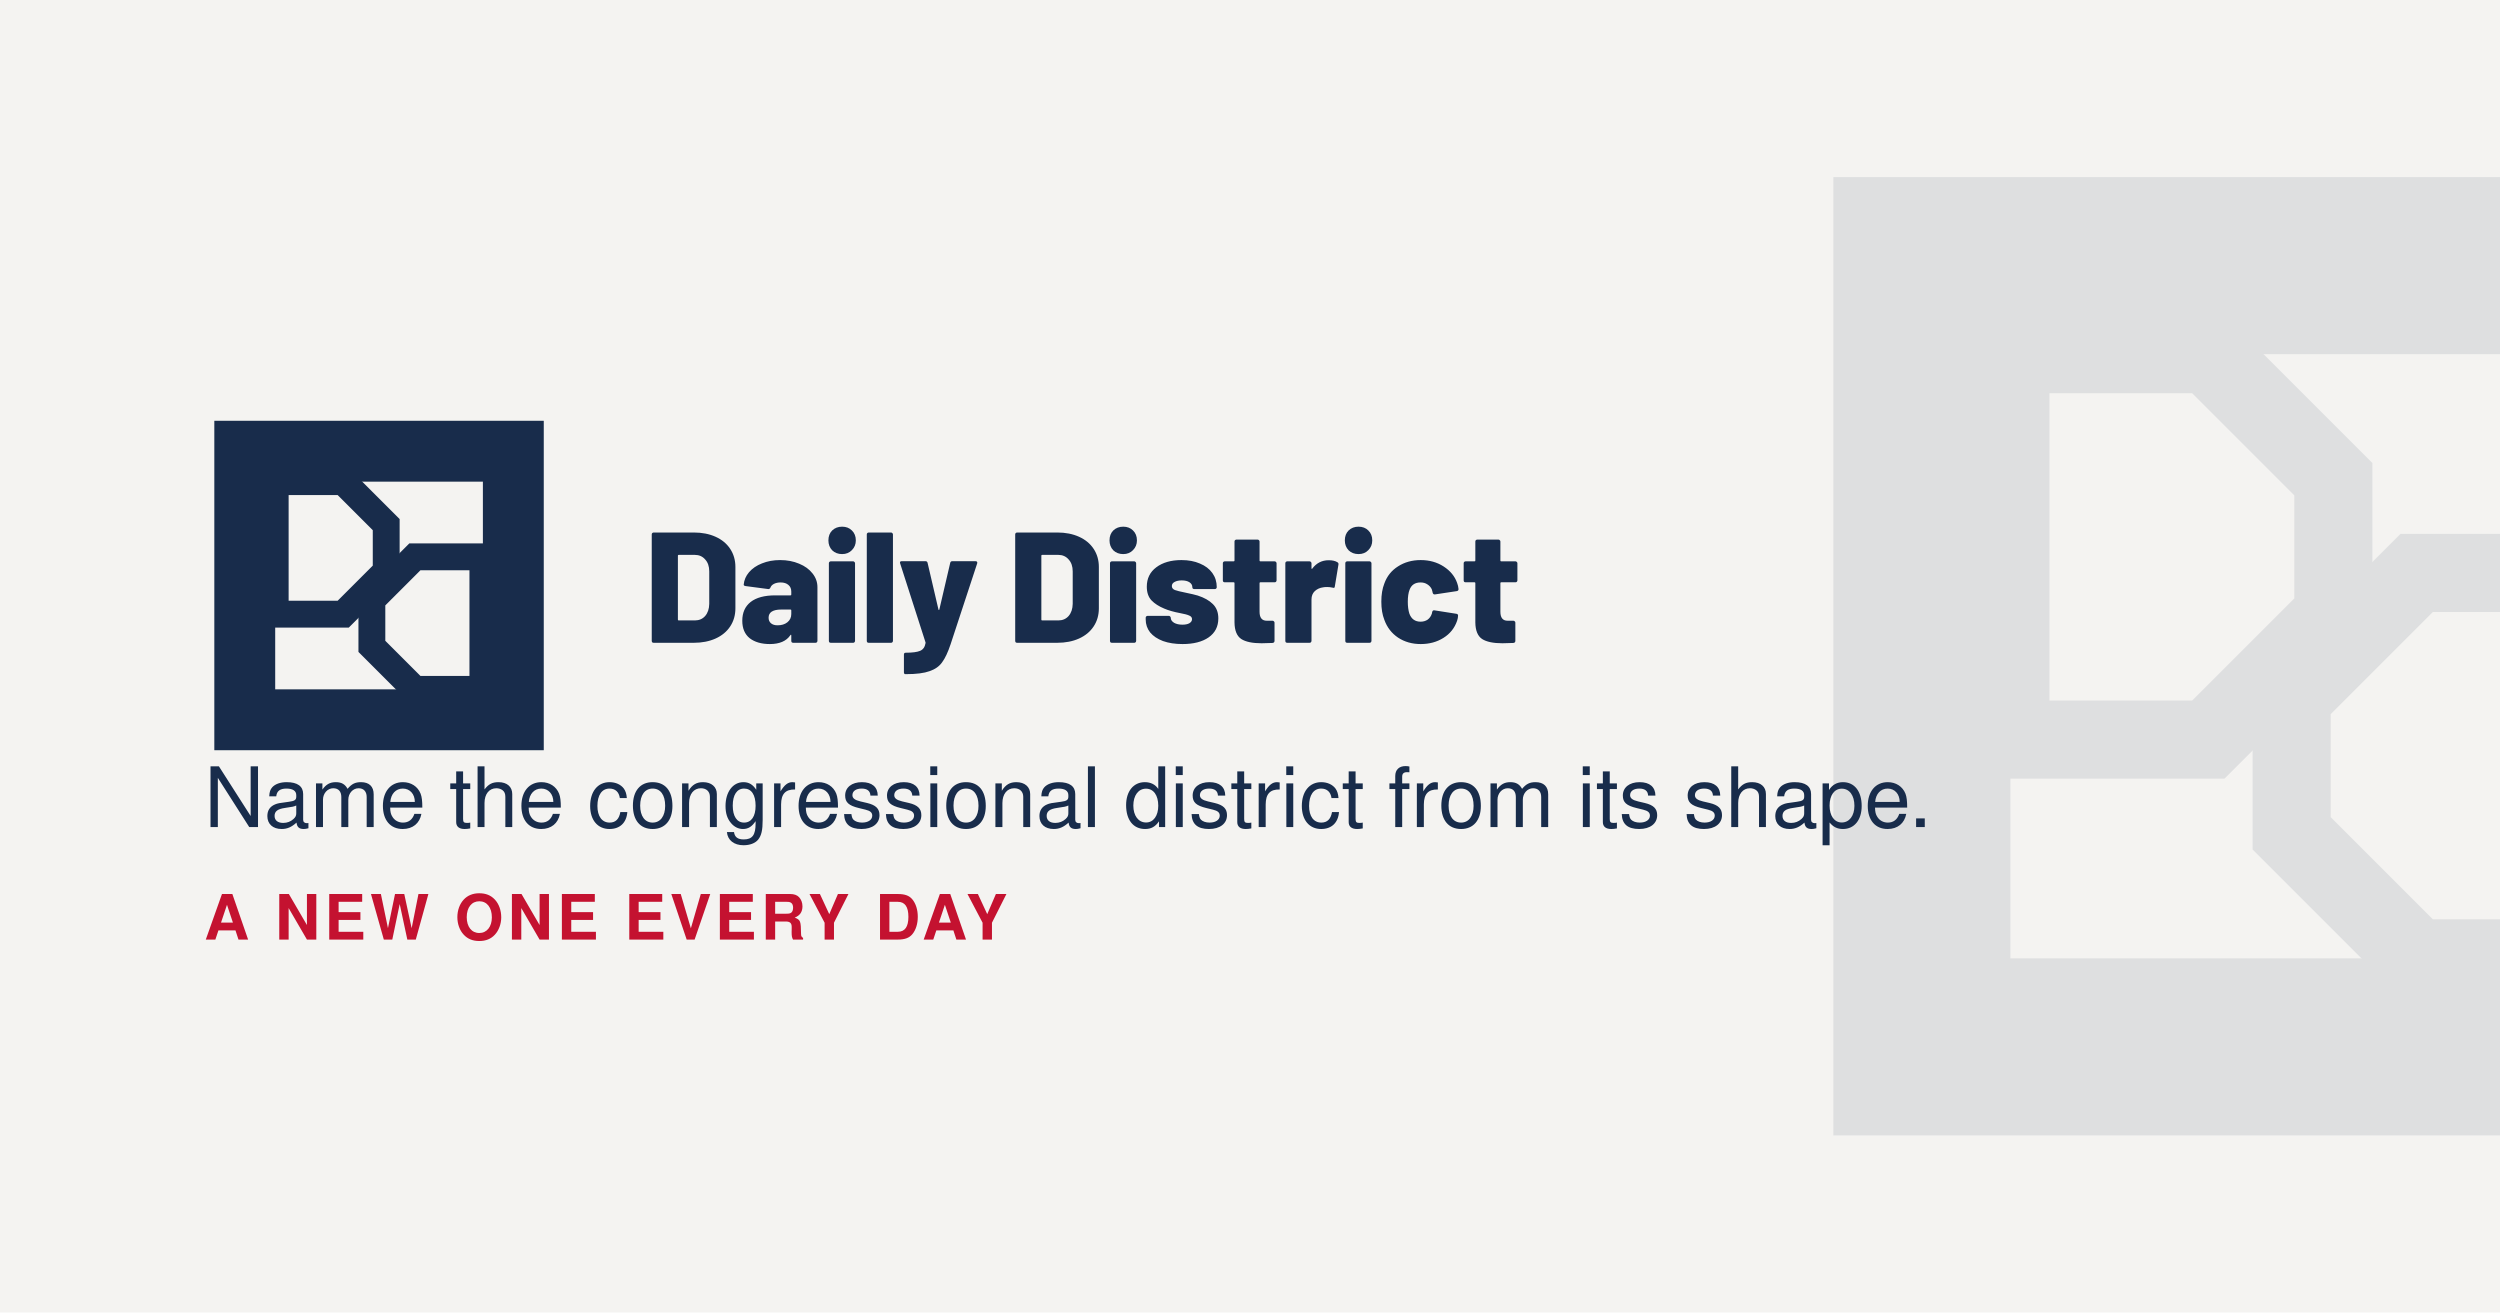
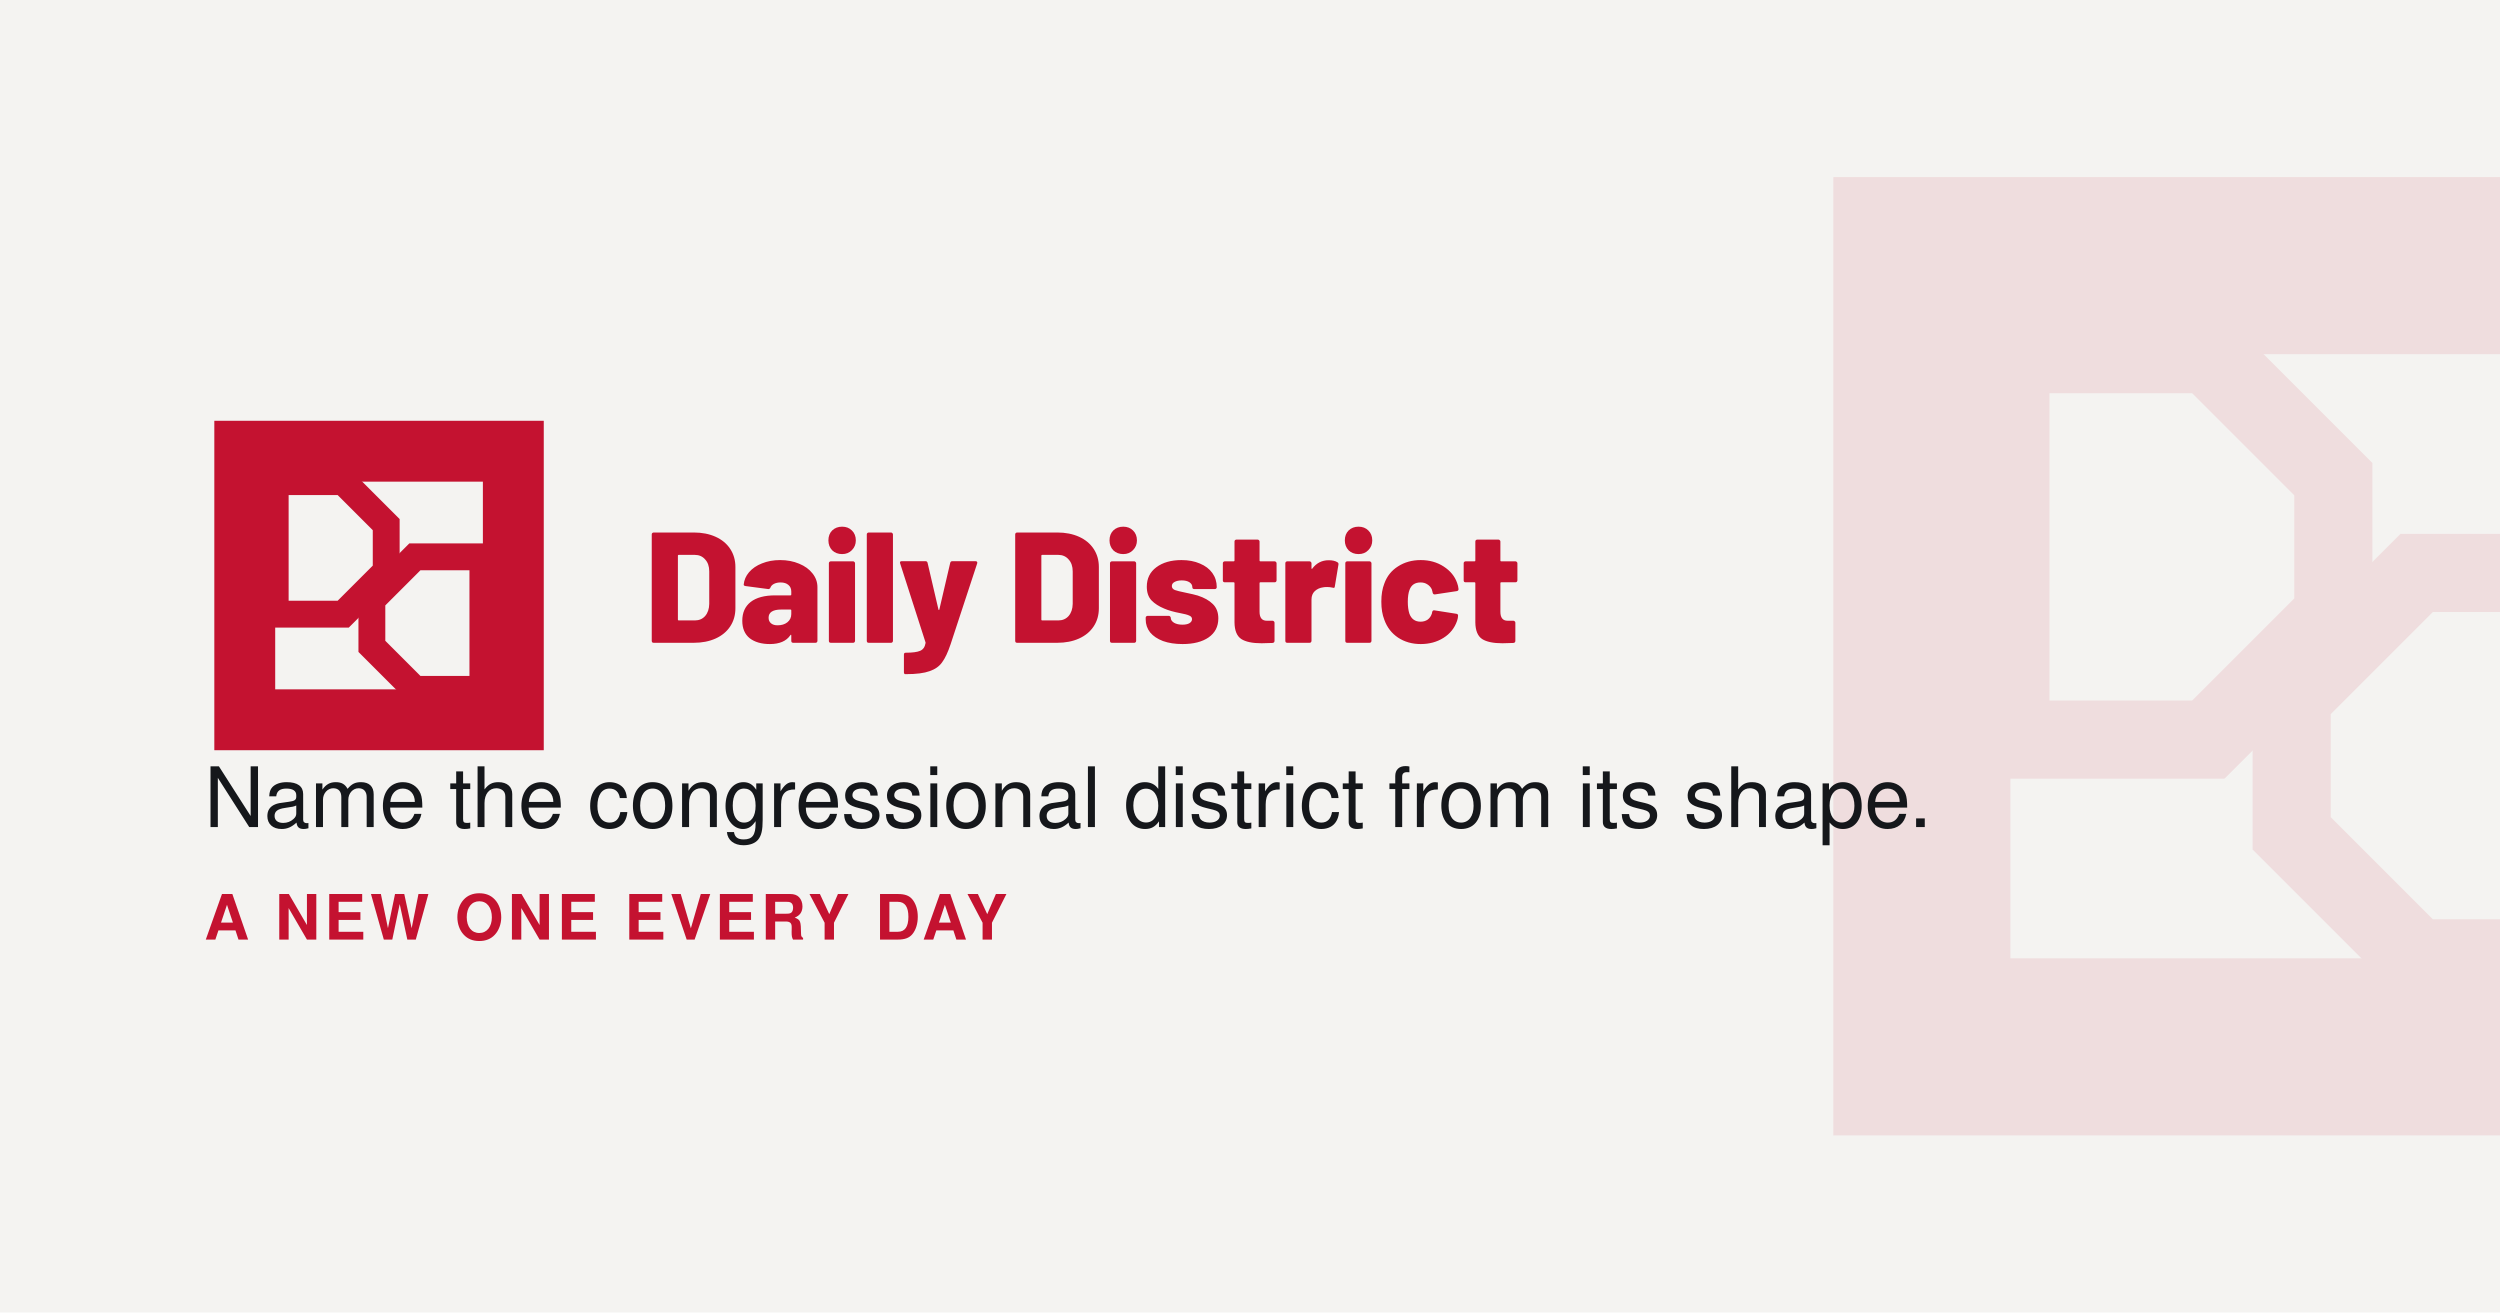
<svg xmlns="http://www.w3.org/2000/svg" viewBox="0 0 1200 630" role="img" aria-label="Daily District">
  <rect width="1200" height="630" fill="#F4F3F1" />
  <g opacity="0.1">
    <g transform="translate(860 65) scale(5)">
-       <g fill="none" stroke="#182C4B" stroke-width="7.5" stroke-linejoin="miter">
+       <g fill="none" stroke="#C41230" stroke-width="7.5" stroke-linejoin="miter">
        <path d="M21 21v37h19l12-12V33L40 21Z" />
        <path d="M79 79V42H60L48 54v13l12 12Z" />
      </g>
-       <g fill="#182C4B">
+       <g fill="#C41230">
        <path fill-rule="evenodd" d="M4 4h92v92H4z M21 21h58v58H21z" />
      </g>
    </g>
  </g>
  <g transform="translate(96 195.1) scale(1.7188)">
-     <g fill="none" stroke="#182C4B" stroke-width="7.5" stroke-linejoin="miter">
+     <g fill="none" stroke="#C41230" stroke-width="7.5" stroke-linejoin="miter">
      <path d="M21 21v37h19l12-12V33L40 21Z" />
      <path d="M79 79V42H60L48 54v13l12 12Z" />
    </g>
-     <g fill="#182C4B">
+     <g fill="#C41230">
      <path fill-rule="evenodd" d="M4 4h92v92H4z M21 21h58v58H21z" />
    </g>
    <g transform="translate(124 22)">
-       <path fill="#182C4B" d="M 2.684,44 Q 2.464,44 2.288,43.868 2.156,43.692 2.156,43.472 V 13.728 q 0,-0.22 0.132,-0.352 Q 2.464,13.2 2.684,13.2 h 11.22 q 3.432,0 6.072,1.188 2.64,1.188 4.092,3.388 1.452,2.2 1.452,5.06 v 11.528 q 0,2.86 -1.452,5.06 -1.452,2.2 -4.092,3.388 -2.64,1.188 -6.072,1.188 Z M 9.46,37.532 q 0,0.22 0.22,0.22 h 4.532 q 1.76,0 2.86,-1.232 1.1,-1.276 1.144,-3.388 v -9.064 q 0,-2.112 -1.144,-3.344 -1.1,-1.276 -2.904,-1.276 H 9.68 q -0.22,0 -0.22,0.22 z M 38,20.9 q 2.948,0 5.324,1.012 2.376,0.968 3.74,2.728 1.364,1.716 1.364,3.828 v 15.004 q 0,0.22 -0.176,0.396 -0.132,0.132 -0.352,0.132 h -6.248 q -0.22,0 -0.396,-0.132 -0.132,-0.176 -0.132,-0.396 v -1.54 q 0,-0.176 -0.088,-0.176 -0.088,-0.044 -0.176,0.132 -1.672,2.464 -5.72,2.464 -3.52,0 -5.632,-1.628 -2.068,-1.672 -2.068,-4.884 0,-3.388 2.332,-5.236 2.376,-1.848 6.864,-1.848 h 4.268 q 0.22,0 0.22,-0.22 V 29.7 q 0,-1.188 -0.792,-1.848 -0.792,-0.704 -2.2,-0.704 -1.056,0 -1.848,0.396 -0.748,0.396 -0.968,1.012 -0.22,0.484 -0.616,0.44 l -6.336,-0.836 q -0.528,-0.088 -0.528,-0.396 0.176,-1.936 1.496,-3.476 1.364,-1.584 3.608,-2.464 2.288,-0.924 5.06,-0.924 z m -0.704,18.216 q 1.672,0 2.728,-0.836 1.1,-0.88 1.1,-2.288 v -1.056 q 0,-0.22 -0.22,-0.22 h -2.64 q -1.672,0 -2.596,0.572 -0.88,0.572 -0.88,1.716 0,0.968 0.66,1.54 0.66,0.572 1.848,0.572 z M 55.32,19.228 q -1.672,0 -2.772,-1.056 -1.056,-1.1 -1.056,-2.772 0,-1.716 1.056,-2.772 1.1,-1.056 2.772,-1.056 1.672,0 2.728,1.056 1.1,1.056 1.1,2.772 0,1.628 -1.1,2.728 -1.056,1.1 -2.728,1.1 z M 52.152,44 q -0.22,0 -0.396,-0.132 -0.132,-0.176 -0.132,-0.396 V 21.78 q 0,-0.22 0.132,-0.352 0.176,-0.176 0.396,-0.176 h 6.248 q 0.22,0 0.352,0.176 0.176,0.132 0.176,0.352 v 21.692 q 0,0.22 -0.176,0.396 -0.132,0.132 -0.352,0.132 z m 10.588,0 q -0.22,0 -0.396,-0.132 -0.132,-0.176 -0.132,-0.396 V 13.728 q 0,-0.22 0.132,-0.352 0.176,-0.176 0.396,-0.176 h 6.248 q 0.22,0 0.352,0.176 0.176,0.132 0.176,0.352 v 29.744 q 0,0.22 -0.176,0.396 -0.132,0.132 -0.352,0.132 z m 10.148,8.756 q -0.132,0 -0.22,-0.176 -0.088,-0.132 -0.088,-0.352 V 47.3 q 0,-0.528 0.484,-0.528 2.816,0 4.048,-0.528 1.232,-0.528 1.496,-2.112 0.044,-0.088 0,-0.264 l -7.084,-22.044 q -0.044,-0.088 -0.044,-0.22 0,-0.396 0.484,-0.396 h 6.644 q 0.44,0 0.572,0.44 l 3.036,13.024 q 0.044,0.176 0.132,0.176 0.088,0 0.132,-0.176 l 3.036,-13.024 q 0.132,-0.44 0.572,-0.44 h 6.512 q 0.264,0 0.396,0.176 0.132,0.132 0.044,0.44 l -7.436,22.616 q -1.1,3.3 -2.332,4.972 -1.188,1.716 -3.52,2.508 -2.288,0.836 -6.556,0.836 z M 104.184,44 q -0.22,0 -0.396,-0.132 -0.132,-0.176 -0.132,-0.396 V 13.728 q 0,-0.22 0.132,-0.352 0.176,-0.176 0.396,-0.176 h 11.22 q 3.432,0 6.072,1.188 2.64,1.188 4.092,3.388 1.452,2.2 1.452,5.06 v 11.528 q 0,2.86 -1.452,5.06 -1.452,2.2 -4.092,3.388 -2.64,1.188 -6.072,1.188 z m 6.776,-6.468 q 0,0.22 0.22,0.22 h 4.532 q 1.76,0 2.86,-1.232 1.1,-1.276 1.144,-3.388 v -9.064 q 0,-2.112 -1.144,-3.344 -1.1,-1.276 -2.904,-1.276 h -4.488 q -0.22,0 -0.22,0.22 z m 22.864,-18.304 q -1.672,0 -2.772,-1.056 -1.056,-1.1 -1.056,-2.772 0,-1.716 1.056,-2.772 1.1,-1.056 2.772,-1.056 1.672,0 2.728,1.056 1.1,1.056 1.1,2.772 0,1.628 -1.1,2.728 -1.056,1.1 -2.728,1.1 z M 130.656,44 q -0.22,0 -0.396,-0.132 -0.132,-0.176 -0.132,-0.396 V 21.78 q 0,-0.22 0.132,-0.352 0.176,-0.176 0.396,-0.176 h 6.248 q 0.22,0 0.352,0.176 0.176,0.132 0.176,0.352 v 21.692 q 0,0.22 -0.176,0.396 -0.132,0.132 -0.352,0.132 z m 19.74,0.352 q -3.124,0 -5.456,-0.836 -2.332,-0.88 -3.608,-2.42 -1.232,-1.584 -1.232,-3.608 v -0.484 q 0,-0.22 0.132,-0.352 0.176,-0.176 0.396,-0.176 h 5.94 q 0.22,0 0.352,0.176 0.176,0.132 0.176,0.352 0,0.836 0.924,1.408 0.924,0.528 2.332,0.528 1.232,0 1.936,-0.396 0.748,-0.44 0.748,-1.144 0,-0.704 -0.792,-1.012 -0.748,-0.352 -2.464,-0.66 -2.772,-0.528 -4.488,-1.276 -2.244,-0.924 -3.564,-2.288 -1.32,-1.408 -1.32,-3.828 0,-3.432 2.64,-5.412 2.684,-2.024 7.04,-2.024 2.948,0 5.148,0.968 2.244,0.924 3.476,2.64 1.232,1.716 1.232,3.96 0,0.22 -0.176,0.396 -0.132,0.132 -0.352,0.132 h -5.764 q -0.22,0 -0.396,-0.132 -0.132,-0.176 -0.132,-0.396 0,-0.836 -0.792,-1.364 -0.792,-0.528 -2.156,-0.528 -1.232,0 -2.024,0.44 -0.748,0.396 -0.748,1.144 0,0.748 0.836,1.1 0.836,0.308 2.816,0.704 2.552,0.528 3.564,0.836 2.728,0.88 4.224,2.376 1.54,1.496 1.54,4.004 0,3.432 -2.728,5.324 -2.684,1.848 -7.26,1.848 z m 26.252,-17.776 q 0,0.22 -0.176,0.396 -0.132,0.132 -0.352,0.132 h -4.004 q -0.22,0 -0.22,0.22 v 8.008 q 0,2.508 2.024,2.508 h 1.628 q 0.22,0 0.352,0.176 0.176,0.132 0.176,0.352 v 5.104 q 0,0.484 -0.528,0.572 -2.112,0.088 -3.08,0.088 -3.828,0 -5.676,-1.188 -1.848,-1.232 -1.892,-4.62 v -11 q 0,-0.22 -0.22,-0.22 h -2.508 q -0.22,0 -0.396,-0.132 -0.132,-0.176 -0.132,-0.396 V 21.78 q 0,-0.22 0.132,-0.352 0.176,-0.176 0.396,-0.176 h 2.508 q 0.22,0 0.22,-0.22 v -5.324 q 0,-0.22 0.132,-0.352 0.176,-0.176 0.396,-0.176 h 5.94 q 0.22,0 0.352,0.176 0.176,0.132 0.176,0.352 v 5.324 q 0,0.22 0.22,0.22 h 4.004 q 0.22,0 0.352,0.176 0.176,0.132 0.176,0.352 z m 14.548,-5.632 q 1.584,0 2.464,0.572 0.352,0.22 0.264,0.66 l -1.012,6.116 q -0.044,0.528 -0.616,0.308 -0.792,-0.176 -1.496,-0.176 -0.748,0 -1.144,0.088 -1.364,0.176 -2.332,1.056 -0.924,0.88 -0.924,2.332 v 11.572 q 0,0.22 -0.176,0.396 -0.132,0.132 -0.352,0.132 h -6.248 q -0.22,0 -0.396,-0.132 -0.132,-0.176 -0.132,-0.396 V 21.78 q 0,-0.22 0.132,-0.352 0.176,-0.176 0.396,-0.176 h 6.248 q 0.22,0 0.352,0.176 0.176,0.132 0.176,0.352 v 1.408 q 0,0.132 0.088,0.176 0.088,0.044 0.132,-0.088 1.76,-2.332 4.576,-2.332 z m 8.344,-1.716 q -1.672,0 -2.772,-1.056 -1.056,-1.1 -1.056,-2.772 0,-1.716 1.056,-2.772 1.1,-1.056 2.772,-1.056 1.672,0 2.728,1.056 1.1,1.056 1.1,2.772 0,1.628 -1.1,2.728 -1.056,1.1 -2.728,1.1 z M 196.372,44 q -0.22,0 -0.396,-0.132 -0.132,-0.176 -0.132,-0.396 V 21.78 q 0,-0.22 0.132,-0.352 0.176,-0.176 0.396,-0.176 h 6.248 q 0.22,0 0.352,0.176 0.176,0.132 0.176,0.352 v 21.692 q 0,0.22 -0.176,0.396 -0.132,0.132 -0.352,0.132 z m 20.532,0.352 q -3.608,0 -6.336,-1.804 -2.684,-1.804 -3.828,-4.972 -0.836,-2.112 -0.836,-5.06 0,-2.948 0.836,-5.06 1.1,-3.08 3.828,-4.796 2.728,-1.76 6.336,-1.76 3.652,0 6.424,1.804 2.772,1.804 3.74,4.576 0.308,0.792 0.396,1.716 0,0.484 -0.484,0.572 l -6.116,0.924 h -0.088 q -0.396,0 -0.528,-0.44 l -0.088,-0.396 q -0.088,-0.352 -0.176,-0.616 -0.396,-0.836 -1.232,-1.364 -0.792,-0.528 -1.892,-0.528 -2.332,0 -3.08,2.068 -0.484,1.232 -0.484,3.344 0,1.892 0.44,3.3 0.836,2.244 3.124,2.244 1.144,0 1.98,-0.572 0.836,-0.616 1.188,-1.716 0.044,-0.088 0.044,-0.264 0.044,-0.044 0.044,-0.176 0.132,-0.528 0.616,-0.44 l 6.16,0.968 q 0.44,0.088 0.44,0.484 0,0.66 -0.264,1.452 -1.056,3.08 -3.828,4.796 -2.728,1.716 -6.336,1.716 z m 27,-17.776 q 0,0.22 -0.176,0.396 -0.132,0.132 -0.352,0.132 h -4.004 q -0.22,0 -0.22,0.22 v 8.008 q 0,2.508 2.024,2.508 h 1.628 q 0.22,0 0.352,0.176 0.176,0.132 0.176,0.352 v 5.104 q 0,0.484 -0.528,0.572 -2.112,0.088 -3.08,0.088 -3.828,0 -5.676,-1.188 -1.848,-1.232 -1.892,-4.62 v -11 q 0,-0.22 -0.22,-0.22 h -2.508 q -0.22,0 -0.396,-0.132 -0.132,-0.176 -0.132,-0.396 V 21.78 q 0,-0.22 0.132,-0.352 0.176,-0.176 0.396,-0.176 h 2.508 q 0.22,0 0.22,-0.22 v -5.324 q 0,-0.22 0.132,-0.352 0.176,-0.176 0.396,-0.176 h 5.94 q 0.22,0 0.352,0.176 0.176,0.132 0.176,0.352 v 5.324 q 0,0.22 0.22,0.22 h 4.004 q 0.22,0 0.352,0.176 0.176,0.132 0.176,0.352 z" />
+       <path fill="#C41230" d="M 2.684,44 Q 2.464,44 2.288,43.868 2.156,43.692 2.156,43.472 V 13.728 q 0,-0.22 0.132,-0.352 Q 2.464,13.2 2.684,13.2 h 11.22 q 3.432,0 6.072,1.188 2.64,1.188 4.092,3.388 1.452,2.2 1.452,5.06 v 11.528 q 0,2.86 -1.452,5.06 -1.452,2.2 -4.092,3.388 -2.64,1.188 -6.072,1.188 Z M 9.46,37.532 q 0,0.22 0.22,0.22 h 4.532 q 1.76,0 2.86,-1.232 1.1,-1.276 1.144,-3.388 v -9.064 q 0,-2.112 -1.144,-3.344 -1.1,-1.276 -2.904,-1.276 H 9.68 q -0.22,0 -0.22,0.22 z M 38,20.9 q 2.948,0 5.324,1.012 2.376,0.968 3.74,2.728 1.364,1.716 1.364,3.828 v 15.004 q 0,0.22 -0.176,0.396 -0.132,0.132 -0.352,0.132 h -6.248 q -0.22,0 -0.396,-0.132 -0.132,-0.176 -0.132,-0.396 v -1.54 q 0,-0.176 -0.088,-0.176 -0.088,-0.044 -0.176,0.132 -1.672,2.464 -5.72,2.464 -3.52,0 -5.632,-1.628 -2.068,-1.672 -2.068,-4.884 0,-3.388 2.332,-5.236 2.376,-1.848 6.864,-1.848 h 4.268 q 0.22,0 0.22,-0.22 V 29.7 q 0,-1.188 -0.792,-1.848 -0.792,-0.704 -2.2,-0.704 -1.056,0 -1.848,0.396 -0.748,0.396 -0.968,1.012 -0.22,0.484 -0.616,0.44 l -6.336,-0.836 q -0.528,-0.088 -0.528,-0.396 0.176,-1.936 1.496,-3.476 1.364,-1.584 3.608,-2.464 2.288,-0.924 5.06,-0.924 z m -0.704,18.216 q 1.672,0 2.728,-0.836 1.1,-0.88 1.1,-2.288 v -1.056 q 0,-0.22 -0.22,-0.22 h -2.64 q -1.672,0 -2.596,0.572 -0.88,0.572 -0.88,1.716 0,0.968 0.66,1.54 0.66,0.572 1.848,0.572 z M 55.32,19.228 q -1.672,0 -2.772,-1.056 -1.056,-1.1 -1.056,-2.772 0,-1.716 1.056,-2.772 1.1,-1.056 2.772,-1.056 1.672,0 2.728,1.056 1.1,1.056 1.1,2.772 0,1.628 -1.1,2.728 -1.056,1.1 -2.728,1.1 z M 52.152,44 q -0.22,0 -0.396,-0.132 -0.132,-0.176 -0.132,-0.396 V 21.78 q 0,-0.22 0.132,-0.352 0.176,-0.176 0.396,-0.176 h 6.248 q 0.22,0 0.352,0.176 0.176,0.132 0.176,0.352 v 21.692 q 0,0.22 -0.176,0.396 -0.132,0.132 -0.352,0.132 z m 10.588,0 q -0.22,0 -0.396,-0.132 -0.132,-0.176 -0.132,-0.396 V 13.728 q 0,-0.22 0.132,-0.352 0.176,-0.176 0.396,-0.176 h 6.248 q 0.22,0 0.352,0.176 0.176,0.132 0.176,0.352 v 29.744 q 0,0.22 -0.176,0.396 -0.132,0.132 -0.352,0.132 z m 10.148,8.756 q -0.132,0 -0.22,-0.176 -0.088,-0.132 -0.088,-0.352 V 47.3 q 0,-0.528 0.484,-0.528 2.816,0 4.048,-0.528 1.232,-0.528 1.496,-2.112 0.044,-0.088 0,-0.264 l -7.084,-22.044 q -0.044,-0.088 -0.044,-0.22 0,-0.396 0.484,-0.396 h 6.644 q 0.44,0 0.572,0.44 l 3.036,13.024 q 0.044,0.176 0.132,0.176 0.088,0 0.132,-0.176 l 3.036,-13.024 q 0.132,-0.44 0.572,-0.44 h 6.512 q 0.264,0 0.396,0.176 0.132,0.132 0.044,0.44 l -7.436,22.616 q -1.1,3.3 -2.332,4.972 -1.188,1.716 -3.52,2.508 -2.288,0.836 -6.556,0.836 z M 104.184,44 q -0.22,0 -0.396,-0.132 -0.132,-0.176 -0.132,-0.396 V 13.728 q 0,-0.22 0.132,-0.352 0.176,-0.176 0.396,-0.176 h 11.22 q 3.432,0 6.072,1.188 2.64,1.188 4.092,3.388 1.452,2.2 1.452,5.06 v 11.528 q 0,2.86 -1.452,5.06 -1.452,2.2 -4.092,3.388 -2.64,1.188 -6.072,1.188 z m 6.776,-6.468 q 0,0.22 0.22,0.22 h 4.532 q 1.76,0 2.86,-1.232 1.1,-1.276 1.144,-3.388 v -9.064 q 0,-2.112 -1.144,-3.344 -1.1,-1.276 -2.904,-1.276 h -4.488 q -0.22,0 -0.22,0.22 z m 22.864,-18.304 q -1.672,0 -2.772,-1.056 -1.056,-1.1 -1.056,-2.772 0,-1.716 1.056,-2.772 1.1,-1.056 2.772,-1.056 1.672,0 2.728,1.056 1.1,1.056 1.1,2.772 0,1.628 -1.1,2.728 -1.056,1.1 -2.728,1.1 z M 130.656,44 q -0.22,0 -0.396,-0.132 -0.132,-0.176 -0.132,-0.396 V 21.78 q 0,-0.22 0.132,-0.352 0.176,-0.176 0.396,-0.176 h 6.248 q 0.22,0 0.352,0.176 0.176,0.132 0.176,0.352 v 21.692 q 0,0.22 -0.176,0.396 -0.132,0.132 -0.352,0.132 z m 19.74,0.352 q -3.124,0 -5.456,-0.836 -2.332,-0.88 -3.608,-2.42 -1.232,-1.584 -1.232,-3.608 v -0.484 q 0,-0.22 0.132,-0.352 0.176,-0.176 0.396,-0.176 h 5.94 q 0.22,0 0.352,0.176 0.176,0.132 0.176,0.352 0,0.836 0.924,1.408 0.924,0.528 2.332,0.528 1.232,0 1.936,-0.396 0.748,-0.44 0.748,-1.144 0,-0.704 -0.792,-1.012 -0.748,-0.352 -2.464,-0.66 -2.772,-0.528 -4.488,-1.276 -2.244,-0.924 -3.564,-2.288 -1.32,-1.408 -1.32,-3.828 0,-3.432 2.64,-5.412 2.684,-2.024 7.04,-2.024 2.948,0 5.148,0.968 2.244,0.924 3.476,2.64 1.232,1.716 1.232,3.96 0,0.22 -0.176,0.396 -0.132,0.132 -0.352,0.132 h -5.764 q -0.22,0 -0.396,-0.132 -0.132,-0.176 -0.132,-0.396 0,-0.836 -0.792,-1.364 -0.792,-0.528 -2.156,-0.528 -1.232,0 -2.024,0.44 -0.748,0.396 -0.748,1.144 0,0.748 0.836,1.1 0.836,0.308 2.816,0.704 2.552,0.528 3.564,0.836 2.728,0.88 4.224,2.376 1.54,1.496 1.54,4.004 0,3.432 -2.728,5.324 -2.684,1.848 -7.26,1.848 z m 26.252,-17.776 q 0,0.22 -0.176,0.396 -0.132,0.132 -0.352,0.132 h -4.004 q -0.22,0 -0.22,0.22 v 8.008 q 0,2.508 2.024,2.508 h 1.628 q 0.22,0 0.352,0.176 0.176,0.132 0.176,0.352 v 5.104 q 0,0.484 -0.528,0.572 -2.112,0.088 -3.08,0.088 -3.828,0 -5.676,-1.188 -1.848,-1.232 -1.892,-4.62 v -11 q 0,-0.22 -0.22,-0.22 h -2.508 q -0.22,0 -0.396,-0.132 -0.132,-0.176 -0.132,-0.396 V 21.78 q 0,-0.22 0.132,-0.352 0.176,-0.176 0.396,-0.176 h 2.508 q 0.22,0 0.22,-0.22 v -5.324 q 0,-0.22 0.132,-0.352 0.176,-0.176 0.396,-0.176 h 5.94 q 0.22,0 0.352,0.176 0.176,0.132 0.176,0.352 v 5.324 q 0,0.22 0.22,0.22 h 4.004 q 0.22,0 0.352,0.176 0.176,0.132 0.176,0.352 z m 14.548,-5.632 q 1.584,0 2.464,0.572 0.352,0.22 0.264,0.66 l -1.012,6.116 q -0.044,0.528 -0.616,0.308 -0.792,-0.176 -1.496,-0.176 -0.748,0 -1.144,0.088 -1.364,0.176 -2.332,1.056 -0.924,0.88 -0.924,2.332 v 11.572 q 0,0.22 -0.176,0.396 -0.132,0.132 -0.352,0.132 h -6.248 q -0.22,0 -0.396,-0.132 -0.132,-0.176 -0.132,-0.396 V 21.78 q 0,-0.22 0.132,-0.352 0.176,-0.176 0.396,-0.176 h 6.248 q 0.22,0 0.352,0.176 0.176,0.132 0.176,0.352 v 1.408 q 0,0.132 0.088,0.176 0.088,0.044 0.132,-0.088 1.76,-2.332 4.576,-2.332 z m 8.344,-1.716 q -1.672,0 -2.772,-1.056 -1.056,-1.1 -1.056,-2.772 0,-1.716 1.056,-2.772 1.1,-1.056 2.772,-1.056 1.672,0 2.728,1.056 1.1,1.056 1.1,2.772 0,1.628 -1.1,2.728 -1.056,1.1 -2.728,1.1 z M 196.372,44 q -0.22,0 -0.396,-0.132 -0.132,-0.176 -0.132,-0.396 V 21.78 q 0,-0.22 0.132,-0.352 0.176,-0.176 0.396,-0.176 h 6.248 q 0.22,0 0.352,0.176 0.176,0.132 0.176,0.352 v 21.692 q 0,0.22 -0.176,0.396 -0.132,0.132 -0.352,0.132 z m 20.532,0.352 q -3.608,0 -6.336,-1.804 -2.684,-1.804 -3.828,-4.972 -0.836,-2.112 -0.836,-5.06 0,-2.948 0.836,-5.06 1.1,-3.08 3.828,-4.796 2.728,-1.76 6.336,-1.76 3.652,0 6.424,1.804 2.772,1.804 3.74,4.576 0.308,0.792 0.396,1.716 0,0.484 -0.484,0.572 l -6.116,0.924 h -0.088 q -0.396,0 -0.528,-0.44 l -0.088,-0.396 q -0.088,-0.352 -0.176,-0.616 -0.396,-0.836 -1.232,-1.364 -0.792,-0.528 -1.892,-0.528 -2.332,0 -3.08,2.068 -0.484,1.232 -0.484,3.344 0,1.892 0.44,3.3 0.836,2.244 3.124,2.244 1.144,0 1.98,-0.572 0.836,-0.616 1.188,-1.716 0.044,-0.088 0.044,-0.264 0.044,-0.044 0.044,-0.176 0.132,-0.528 0.616,-0.44 l 6.16,0.968 q 0.44,0.088 0.44,0.484 0,0.66 -0.264,1.452 -1.056,3.08 -3.828,4.796 -2.728,1.716 -6.336,1.716 z m 27,-17.776 q 0,0.22 -0.176,0.396 -0.132,0.132 -0.352,0.132 h -4.004 q -0.22,0 -0.22,0.22 v 8.008 q 0,2.508 2.024,2.508 h 1.628 q 0.22,0 0.352,0.176 0.176,0.132 0.176,0.352 v 5.104 q 0,0.484 -0.528,0.572 -2.112,0.088 -3.08,0.088 -3.828,0 -5.676,-1.188 -1.848,-1.232 -1.892,-4.62 v -11 q 0,-0.22 -0.22,-0.22 h -2.508 q -0.22,0 -0.396,-0.132 -0.132,-0.176 -0.132,-0.396 V 21.78 q 0,-0.22 0.132,-0.352 0.176,-0.176 0.396,-0.176 h 2.508 q 0.22,0 0.22,-0.22 v -5.324 q 0,-0.22 0.132,-0.352 0.176,-0.176 0.396,-0.176 h 5.94 q 0.22,0 0.352,0.176 0.176,0.132 0.176,0.352 v 5.324 q 0,0.22 0.22,0.22 h 4.004 q 0.22,0 0.352,0.176 0.176,0.132 0.176,0.352 z" />
    </g>
  </g>
-   <text x="98" y="397" font-family="Space Grotesk, Barlow, Helvetica, Arial, sans-serif" font-size="40" font-weight="500" fill="#182C4B">Name the congressional district from its shape.</text>
+   <text x="98" y="397" font-family="Space Grotesk, Barlow, Helvetica, Arial, sans-serif" font-size="40" font-weight="500" fill="#15171B">Name the congressional district from its shape.</text>
  <text x="98" y="451" font-family="JetBrains Mono, Barlow, Helvetica, Arial, sans-serif" font-size="30" font-weight="700" fill="#C41230" letter-spacing="2">A NEW ONE EVERY DAY</text>
</svg>
